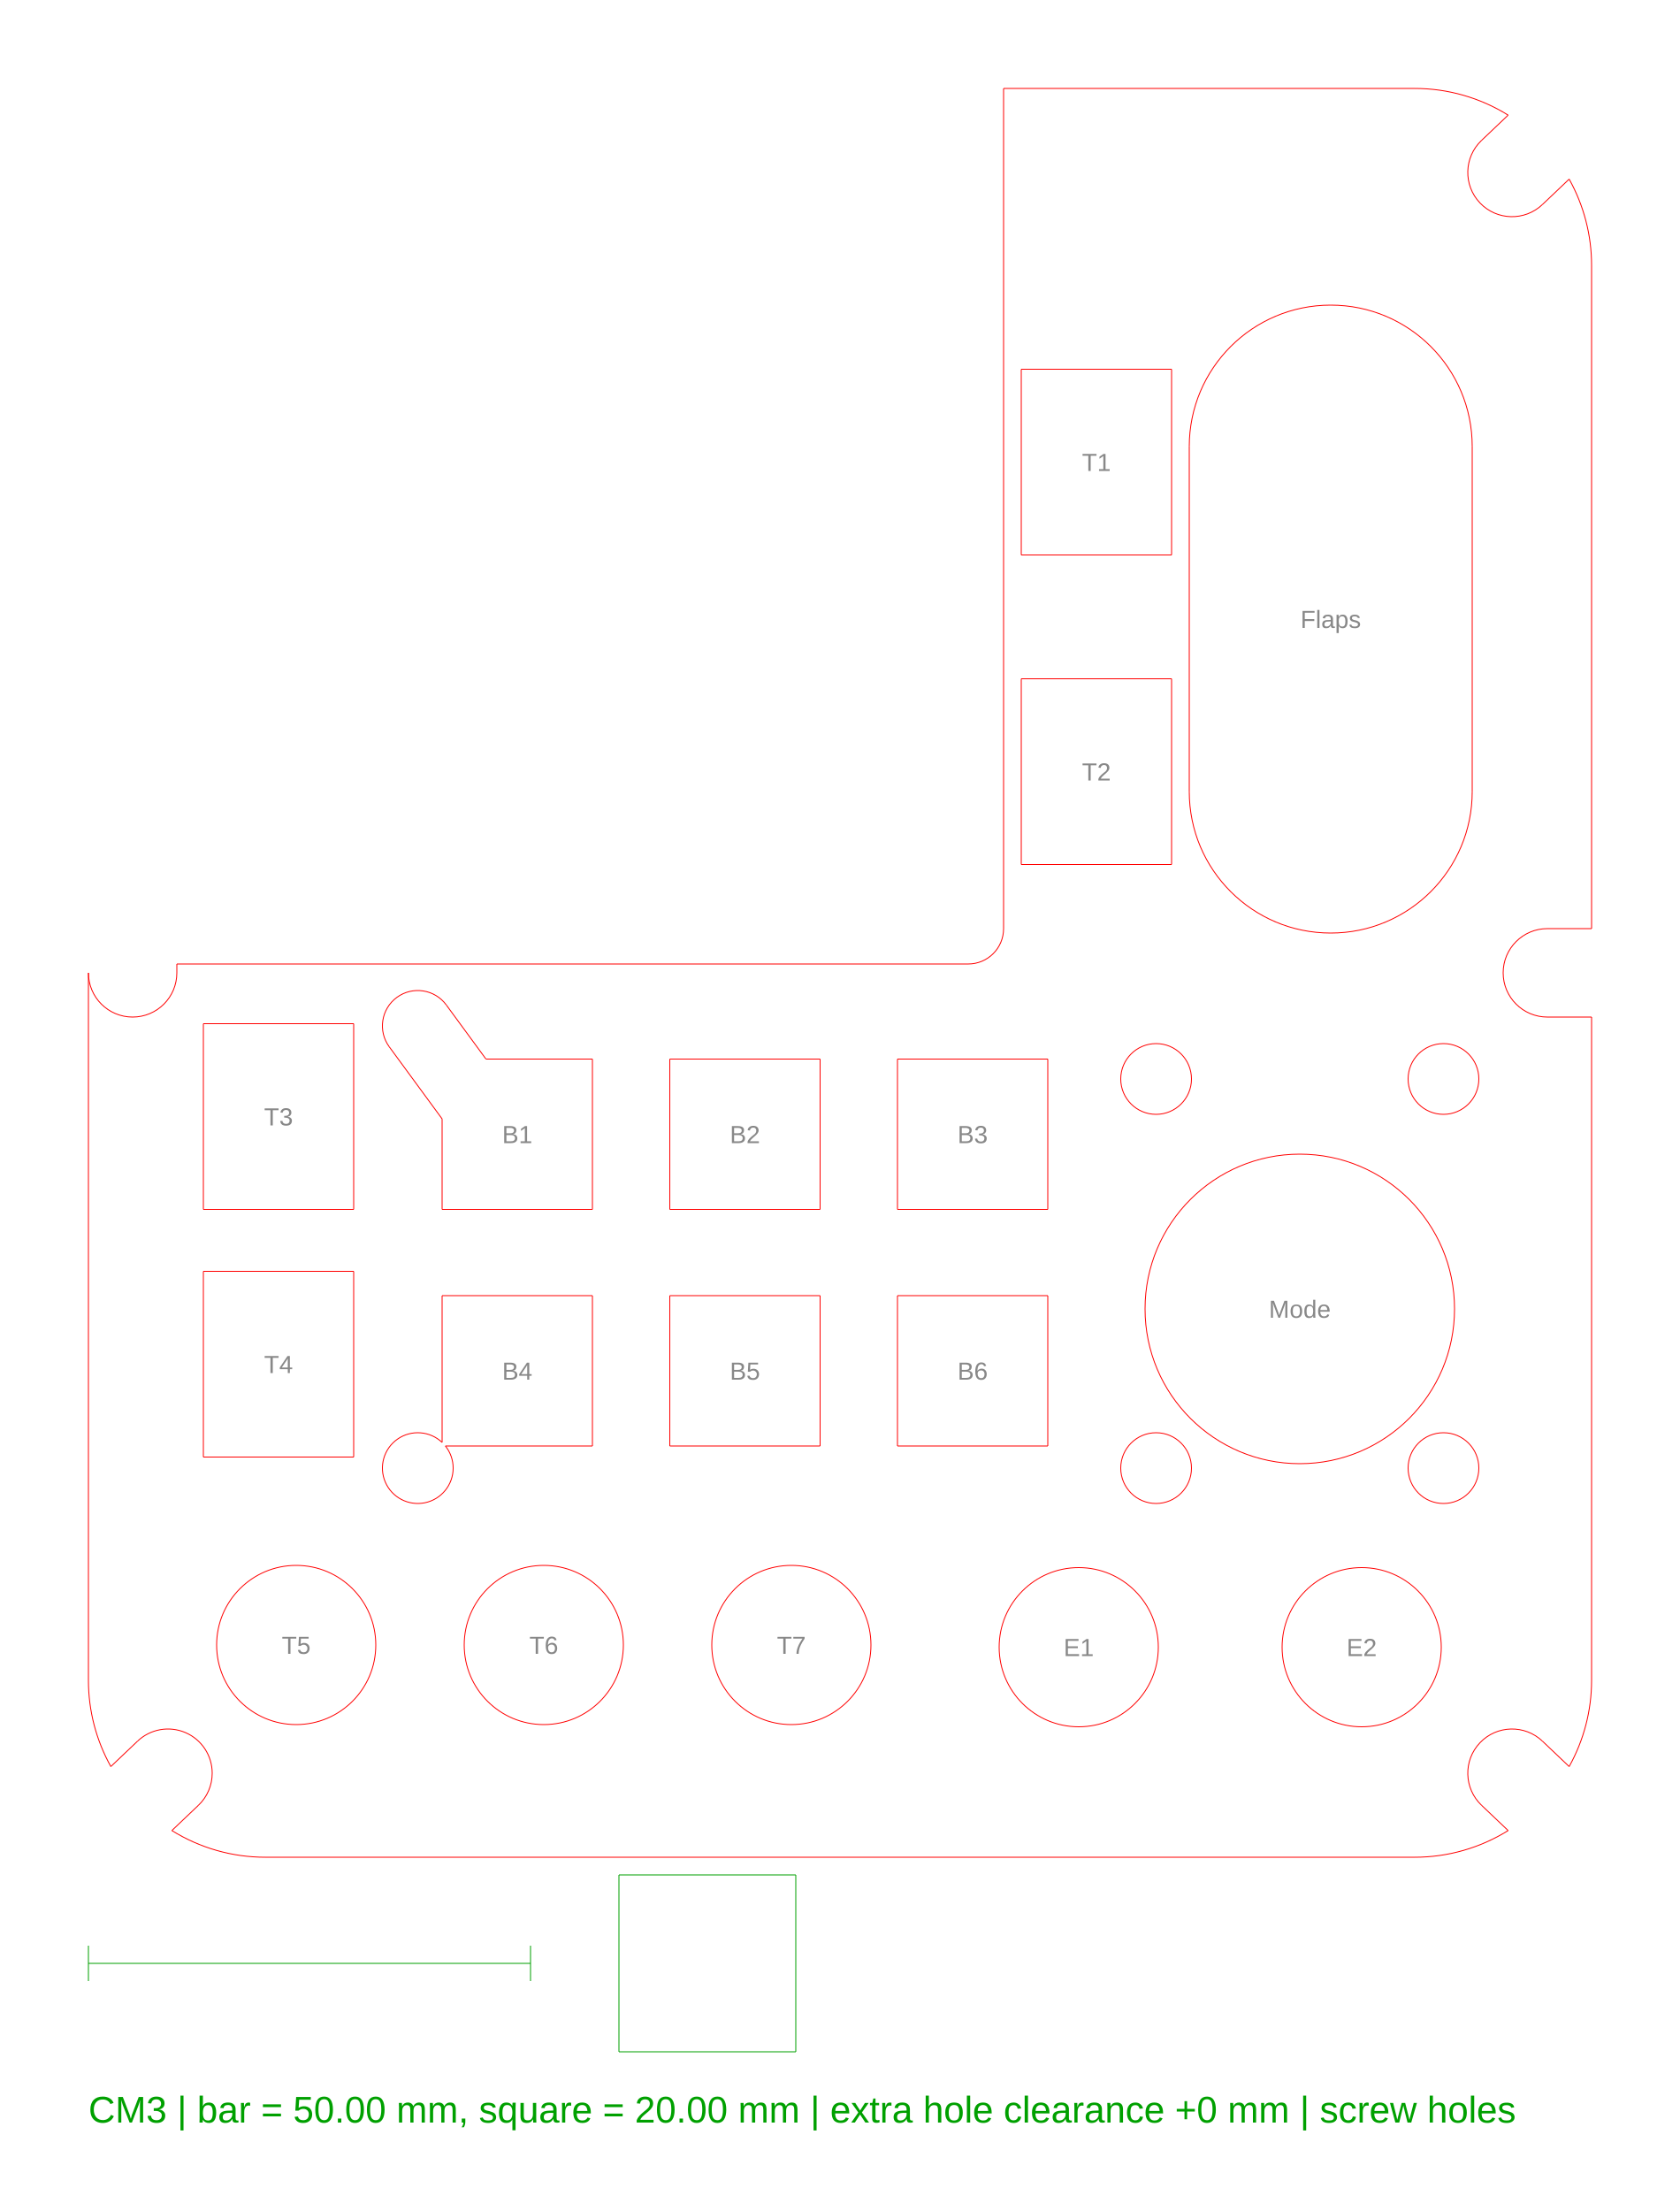
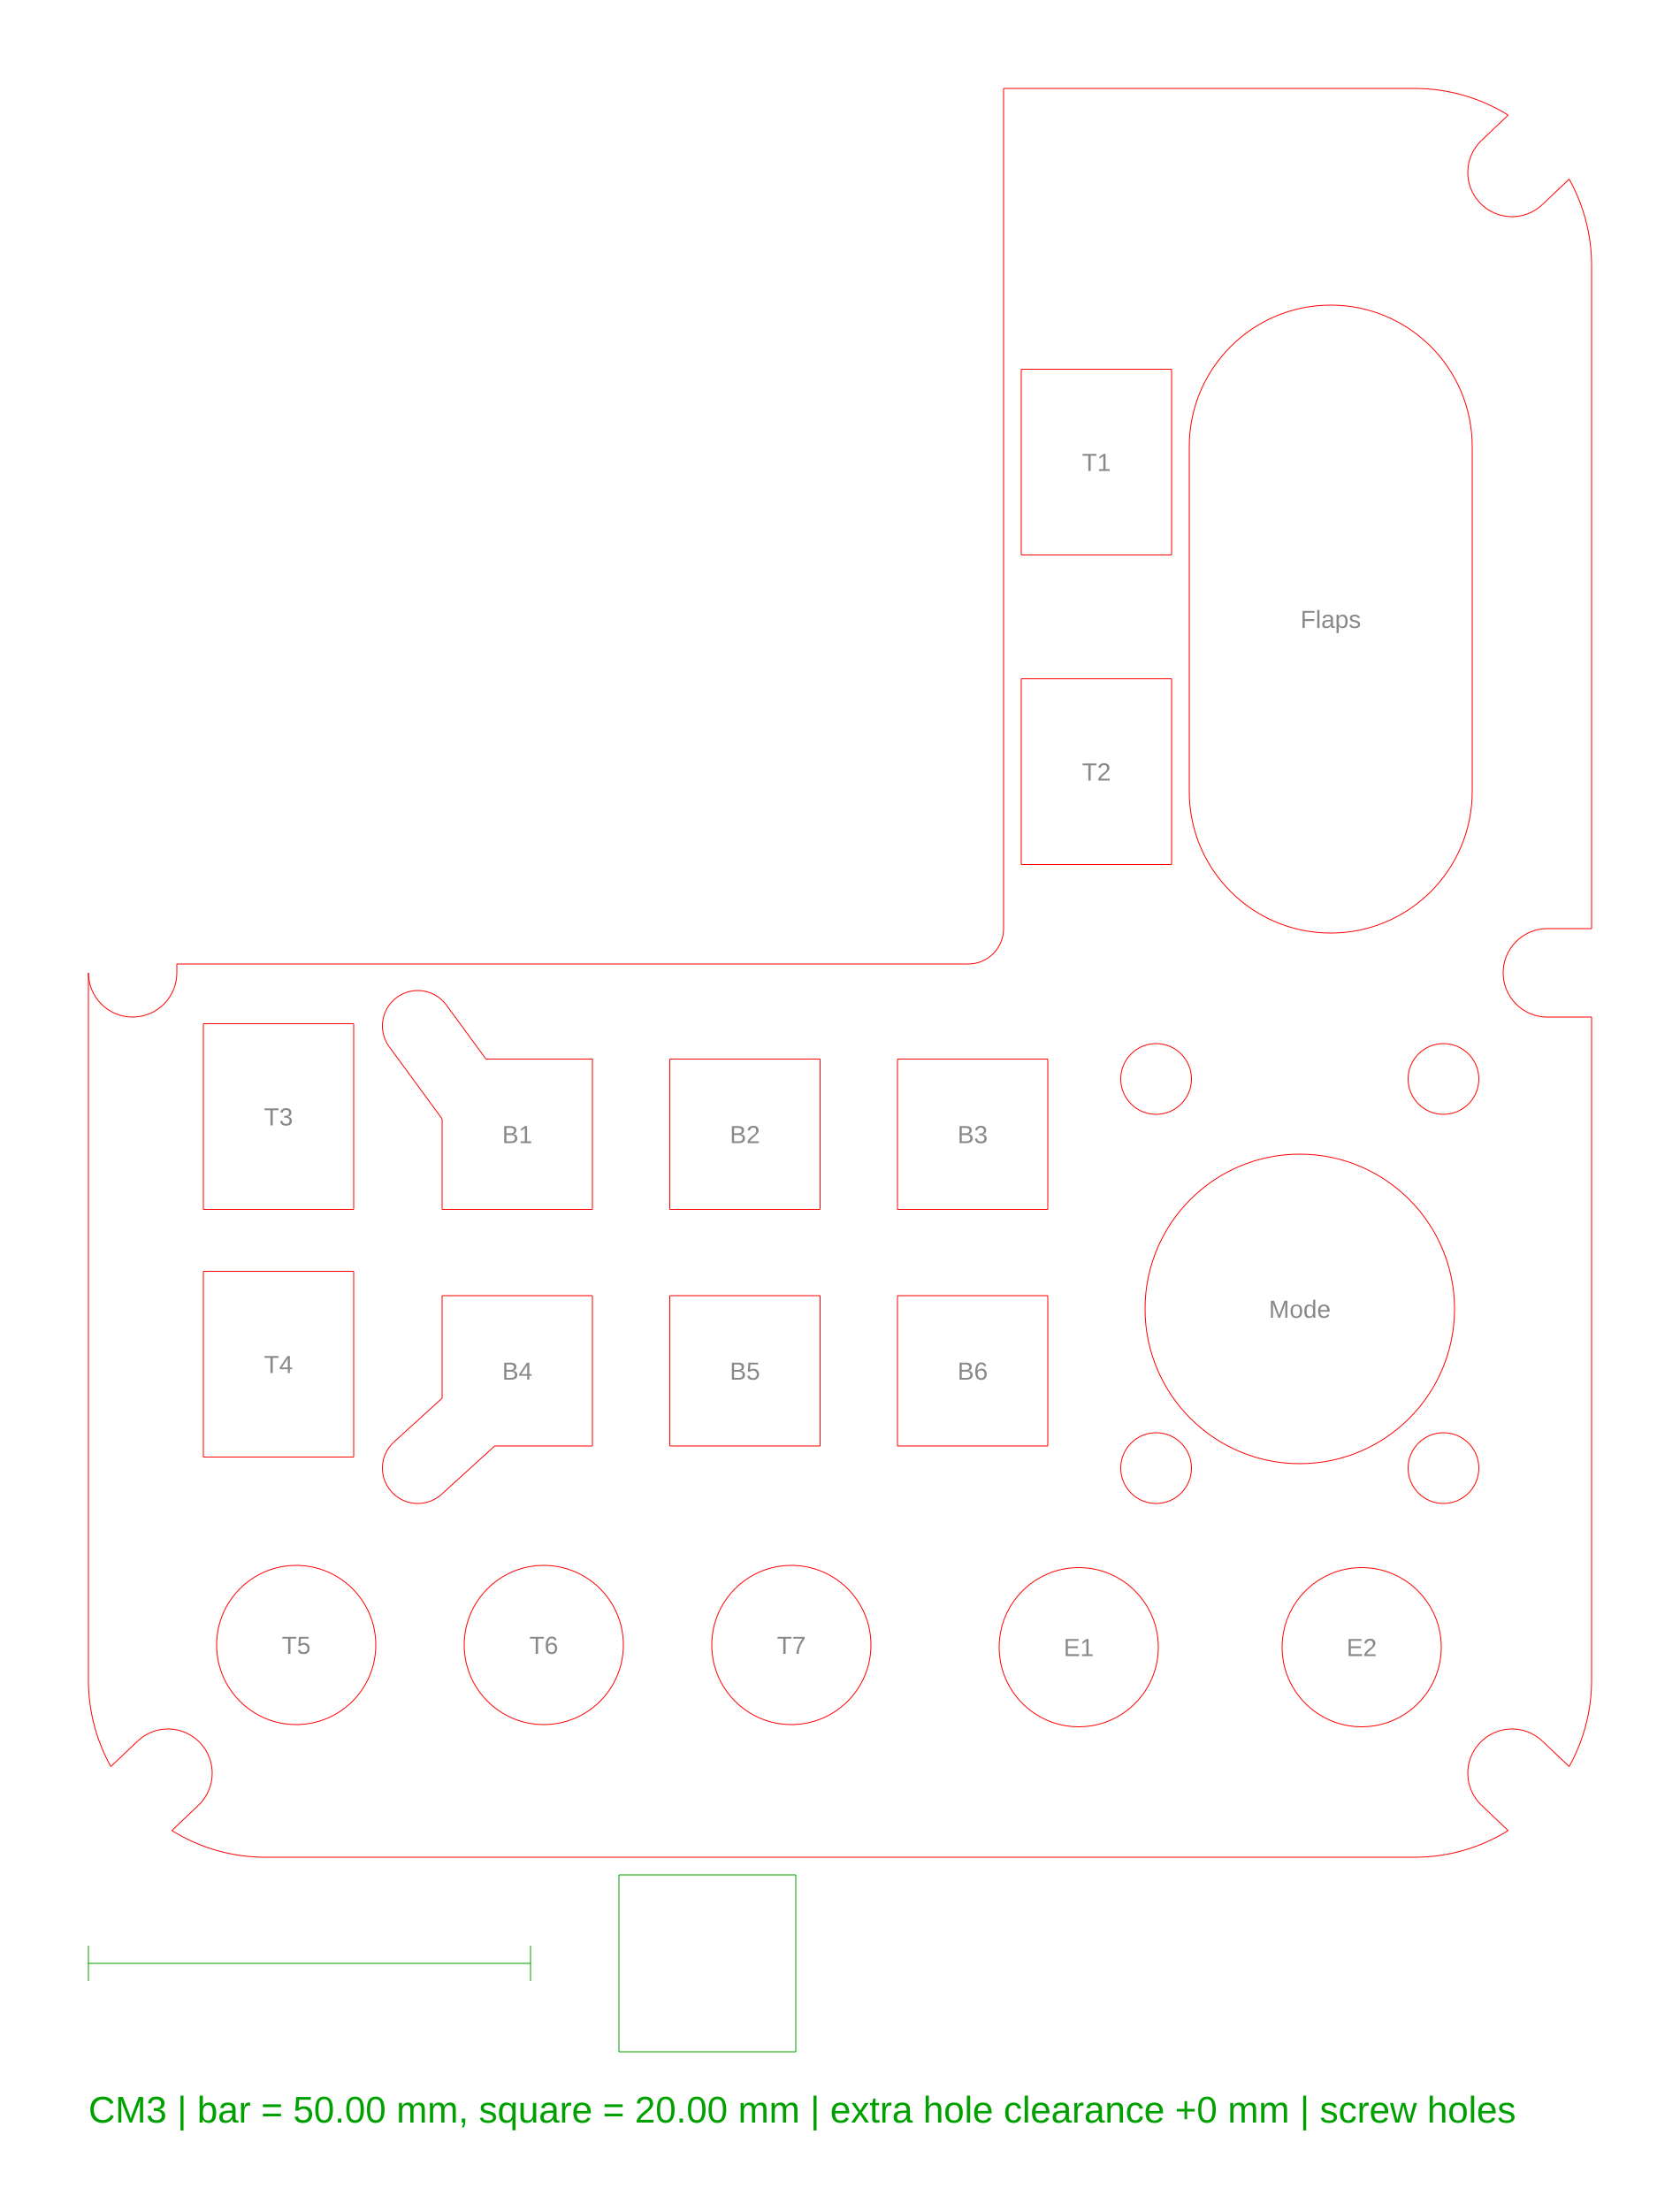
<svg xmlns="http://www.w3.org/2000/svg" width="190mm" height="250mm" viewBox="0 0 190 250">
  <path d="M 10 190 A 20 20 0 0 0 12.535 199.746" fill="none" stroke="#ff0000" stroke-width="0.1" />
  <path d="M 19.437 206.983 A 20 20 0 0 0 30 210" fill="none" stroke="#ff0000" stroke-width="0.1" />
  <path d="M 160 210 A 20 20 0 0 0 170.563 206.983" fill="none" stroke="#ff0000" stroke-width="0.1" />
  <path d="M 177.464 199.747 A 20 20 0 0 0 180 190" fill="none" stroke="#ff0000" stroke-width="0.1" />
  <path d="M 180 30 A 20 20 0 0 0 177.464 20.253" fill="none" stroke="#ff0000" stroke-width="0.1" />
  <path d="M 170.563 13.017 A 20 20 0 0 0 160 10" fill="none" stroke="#ff0000" stroke-width="0.1" />
  <path d="M 109.5 109 A 4 4 0 0 0 113.5 105" fill="none" stroke="#ff0000" stroke-width="0.1" />
  <line x1="30" y1="210" x2="160" y2="210" fill="none" stroke="#ff0000" stroke-width="0.1" />
  <line x1="180" y1="190" x2="180" y2="115" fill="none" stroke="#ff0000" stroke-width="0.1" />
  <line x1="180" y1="105" x2="180" y2="30" fill="none" stroke="#ff0000" stroke-width="0.1" />
  <line x1="160" y1="10" x2="113.5" y2="10" fill="none" stroke="#ff0000" stroke-width="0.1" />
  <line x1="113.5" y1="10" x2="113.5" y2="105" fill="none" stroke="#ff0000" stroke-width="0.1" />
  <line x1="109.5" y1="109" x2="20" y2="109" fill="none" stroke="#ff0000" stroke-width="0.1" />
  <line x1="10" y1="110" x2="10" y2="190" fill="none" stroke="#ff0000" stroke-width="0.1" />
  <line x1="150.49" y1="105.5" x2="150.51" y2="105.5" fill="none" stroke="#ff0000" stroke-width="0.1" />
  <line x1="166.5" y1="89.51" x2="166.5" y2="50.49" fill="none" stroke="#ff0000" stroke-width="0.1" />
  <line x1="150.51" y1="34.5" x2="150.49" y2="34.5" fill="none" stroke="#ff0000" stroke-width="0.1" />
  <line x1="134.5" y1="50.49" x2="134.5" y2="89.51" fill="none" stroke="#ff0000" stroke-width="0.1" />
  <path d="M 150.51 105.5 A 15.99 15.99 0 0 0 166.5 89.51" fill="none" stroke="#ff0000" stroke-width="0.1" />
  <path d="M 166.5 50.49 A 15.99 15.99 0 0 0 150.51 34.5" fill="none" stroke="#ff0000" stroke-width="0.1" />
  <path d="M 150.49 34.5 A 15.99 15.99 0 0 0 134.5 50.49" fill="none" stroke="#ff0000" stroke-width="0.1" />
  <path d="M 134.5 89.51 A 15.99 15.99 0 0 0 150.49 105.5" fill="none" stroke="#ff0000" stroke-width="0.1" />
  <line x1="115.5" y1="97.75" x2="132.5" y2="97.75" fill="none" stroke="#ff0000" stroke-width="0.1" />
  <line x1="132.5" y1="97.75" x2="132.5" y2="76.75" fill="none" stroke="#ff0000" stroke-width="0.1" />
  <line x1="132.5" y1="76.75" x2="115.5" y2="76.75" fill="none" stroke="#ff0000" stroke-width="0.1" />
  <line x1="115.5" y1="76.75" x2="115.5" y2="97.75" fill="none" stroke="#ff0000" stroke-width="0.1" />
  <line x1="23" y1="136.75" x2="40" y2="136.75" fill="none" stroke="#ff0000" stroke-width="0.1" />
  <line x1="40" y1="136.75" x2="40" y2="115.75" fill="none" stroke="#ff0000" stroke-width="0.1" />
  <line x1="40" y1="115.75" x2="23" y2="115.75" fill="none" stroke="#ff0000" stroke-width="0.1" />
  <line x1="23" y1="115.75" x2="23" y2="136.75" fill="none" stroke="#ff0000" stroke-width="0.1" />
  <line x1="23" y1="164.75" x2="40" y2="164.75" fill="none" stroke="#ff0000" stroke-width="0.1" />
  <line x1="40" y1="164.75" x2="40" y2="143.75" fill="none" stroke="#ff0000" stroke-width="0.1" />
  <line x1="40" y1="143.75" x2="23" y2="143.75" fill="none" stroke="#ff0000" stroke-width="0.1" />
  <line x1="23" y1="143.75" x2="23" y2="164.75" fill="none" stroke="#ff0000" stroke-width="0.1" />
  <line x1="115.5" y1="62.75" x2="132.5" y2="62.75" fill="none" stroke="#ff0000" stroke-width="0.1" />
  <line x1="132.5" y1="62.75" x2="132.5" y2="41.75" fill="none" stroke="#ff0000" stroke-width="0.1" />
  <line x1="132.5" y1="41.75" x2="115.5" y2="41.75" fill="none" stroke="#ff0000" stroke-width="0.1" />
  <line x1="115.5" y1="41.75" x2="115.5" y2="62.75" fill="none" stroke="#ff0000" stroke-width="0.1" />
  <line x1="50" y1="136.75" x2="67" y2="136.75" fill="none" stroke="#ff0000" stroke-width="0.1" />
  <line x1="67" y1="136.75" x2="67" y2="119.75" fill="none" stroke="#ff0000" stroke-width="0.1" />
  <line x1="67" y1="119.75" x2="54.96" y2="119.75" fill="none" stroke="#ff0000" stroke-width="0.1" />
  <line x1="50" y1="126.514" x2="50" y2="136.75" fill="none" stroke="#ff0000" stroke-width="0.1" />
  <line x1="75.75" y1="136.75" x2="92.75" y2="136.75" fill="none" stroke="#ff0000" stroke-width="0.1" />
  <line x1="92.75" y1="136.75" x2="92.75" y2="119.75" fill="none" stroke="#ff0000" stroke-width="0.1" />
  <line x1="92.75" y1="119.75" x2="75.75" y2="119.75" fill="none" stroke="#ff0000" stroke-width="0.1" />
  <line x1="75.75" y1="119.75" x2="75.75" y2="136.75" fill="none" stroke="#ff0000" stroke-width="0.1" />
  <line x1="101.5" y1="136.75" x2="118.5" y2="136.75" fill="none" stroke="#ff0000" stroke-width="0.1" />
  <line x1="118.5" y1="136.75" x2="118.5" y2="119.75" fill="none" stroke="#ff0000" stroke-width="0.1" />
  <line x1="118.5" y1="119.75" x2="101.5" y2="119.75" fill="none" stroke="#ff0000" stroke-width="0.1" />
  <line x1="101.5" y1="119.75" x2="101.5" y2="136.75" fill="none" stroke="#ff0000" stroke-width="0.1" />
-   <line x1="50.373" y1="163.5" x2="67" y2="163.5" fill="none" stroke="#ff0000" stroke-width="0.1" />
+   <line x1="55.946" y1="163.5" x2="67" y2="163.5" fill="none" stroke="#ff0000" stroke-width="0.1" />
  <line x1="67" y1="163.5" x2="67" y2="146.5" fill="none" stroke="#ff0000" stroke-width="0.1" />
  <line x1="67" y1="146.5" x2="50" y2="146.5" fill="none" stroke="#ff0000" stroke-width="0.1" />
-   <line x1="50" y1="146.5" x2="50" y2="163.095" fill="none" stroke="#ff0000" stroke-width="0.1" />
+   <line x1="50" y1="146.5" x2="50" y2="158.094" fill="none" stroke="#ff0000" stroke-width="0.1" />
  <line x1="75.75" y1="163.5" x2="92.75" y2="163.5" fill="none" stroke="#ff0000" stroke-width="0.1" />
  <line x1="92.75" y1="163.5" x2="92.75" y2="146.5" fill="none" stroke="#ff0000" stroke-width="0.1" />
  <line x1="92.75" y1="146.5" x2="75.75" y2="146.5" fill="none" stroke="#ff0000" stroke-width="0.1" />
  <line x1="75.75" y1="146.5" x2="75.75" y2="163.5" fill="none" stroke="#ff0000" stroke-width="0.1" />
  <line x1="101.5" y1="163.5" x2="118.5" y2="163.5" fill="none" stroke="#ff0000" stroke-width="0.1" />
  <line x1="118.5" y1="163.5" x2="118.5" y2="146.5" fill="none" stroke="#ff0000" stroke-width="0.1" />
  <line x1="118.5" y1="146.5" x2="101.5" y2="146.5" fill="none" stroke="#ff0000" stroke-width="0.1" />
  <line x1="101.5" y1="146.5" x2="101.5" y2="163.5" fill="none" stroke="#ff0000" stroke-width="0.1" />
  <circle cx="147" cy="148" r="17.5" fill="none" stroke="#ff0000" stroke-width="0.1" />
  <circle cx="33.5" cy="186" r="9" fill="none" stroke="#ff0000" stroke-width="0.1" />
  <circle cx="61.5" cy="186" r="9" fill="none" stroke="#ff0000" stroke-width="0.1" />
  <circle cx="89.5" cy="186" r="9" fill="none" stroke="#ff0000" stroke-width="0.1" />
  <circle cx="122" cy="186.25" r="9" fill="none" stroke="#ff0000" stroke-width="0.1" />
  <circle cx="154" cy="186.25" r="9" fill="none" stroke="#ff0000" stroke-width="0.1" />
  <path d="M 23.999 200.5 A 5 5 0 0 0 15.554 196.876" fill="none" stroke="#ff0000" stroke-width="0.1" />
  <path d="M 22.444 204.124 A 5 5 0 0 0 23.999 200.5" fill="none" stroke="#ff0000" stroke-width="0.1" />
-   <path d="M 174.445 196.876 A 5 5 0 0 0 167.555 204.124" fill="none" stroke="#ff0000" stroke-width="0.1" />
+   <path d="M 174.445 196.876 A 5 5 0 1 0 167.555 204.124" fill="none" stroke="#ff0000" stroke-width="0.1" />
  <path d="M 167.555 15.876 A 5 5 0 1 0 174.445 23.124" fill="none" stroke="#ff0000" stroke-width="0.1" />
  <path d="M 10 110 A 5 5 0 0 0 20 110" fill="none" stroke="#ff0000" stroke-width="0.1" />
  <path d="M 175 105 A 5 5 0 0 0 175 115" fill="none" stroke="#ff0000" stroke-width="0.1" />
  <path d="M 50.476 113.635 A 4 4 0 0 0 44.024 118.365" fill="none" stroke="#ff0000" stroke-width="0.1" />
-   <path d="M 51.25 166 A 4 4 0 0 0 50.373 163.5" fill="none" stroke="#ff0000" stroke-width="0.1" />
-   <path d="M 50 163.095 A 4 4 0 1 0 51.25 166" fill="none" stroke="#ff0000" stroke-width="0.1" />
+   <path d="M 44.559 163.04 A 4 4 0 0 0 49.941 168.96" fill="none" stroke="#ff0000" stroke-width="0.1" />
  <circle cx="130.75" cy="122" r="4" fill="none" stroke="#ff0000" stroke-width="0.1" />
  <circle cx="130.75" cy="166" r="4" fill="none" stroke="#ff0000" stroke-width="0.1" />
  <circle cx="163.25" cy="122" r="4" fill="none" stroke="#ff0000" stroke-width="0.1" />
  <circle cx="163.25" cy="166" r="4" fill="none" stroke="#ff0000" stroke-width="0.1" />
  <line x1="15.554" y1="196.876" x2="12.535" y2="199.746" fill="none" stroke="#ff0000" stroke-width="0.1" />
  <line x1="19.437" y1="206.983" x2="22.444" y2="204.124" fill="none" stroke="#ff0000" stroke-width="0.1" />
  <line x1="167.555" y1="204.124" x2="170.563" y2="206.983" fill="none" stroke="#ff0000" stroke-width="0.1" />
  <line x1="177.464" y1="199.747" x2="174.445" y2="196.876" fill="none" stroke="#ff0000" stroke-width="0.1" />
  <line x1="174.445" y1="23.124" x2="177.464" y2="20.253" fill="none" stroke="#ff0000" stroke-width="0.1" />
  <line x1="170.563" y1="13.017" x2="167.555" y2="15.876" fill="none" stroke="#ff0000" stroke-width="0.1" />
  <line x1="20" y1="110" x2="20" y2="109" fill="none" stroke="#ff0000" stroke-width="0.1" />
  <line x1="175" y1="115" x2="180" y2="115" fill="none" stroke="#ff0000" stroke-width="0.1" />
  <line x1="180" y1="105" x2="175" y2="105" fill="none" stroke="#ff0000" stroke-width="0.1" />
  <line x1="44.024" y1="118.365" x2="50" y2="126.514" fill="none" stroke="#ff0000" stroke-width="0.1" />
  <line x1="54.96" y1="119.75" x2="50.476" y2="113.635" fill="none" stroke="#ff0000" stroke-width="0.1" />
+   <line x1="49.941" y1="168.96" x2="55.946" y2="163.5" fill="none" stroke="#ff0000" stroke-width="0.1" />
+   <line x1="50" y1="158.094" x2="44.559" y2="163.04" fill="none" stroke="#ff0000" stroke-width="0.1" />
  <text x="150.5" y="71" font-family="Arial, Helvetica, sans-serif" font-size="2.8" text-anchor="middle" fill="#888888">Flaps</text>
  <text x="124" y="88.25" font-family="Arial, Helvetica, sans-serif" font-size="2.8" text-anchor="middle" fill="#888888">T2</text>
  <text x="31.5" y="127.25" font-family="Arial, Helvetica, sans-serif" font-size="2.8" text-anchor="middle" fill="#888888">T3</text>
  <text x="31.5" y="155.25" font-family="Arial, Helvetica, sans-serif" font-size="2.8" text-anchor="middle" fill="#888888">T4</text>
  <text x="124" y="53.25" font-family="Arial, Helvetica, sans-serif" font-size="2.8" text-anchor="middle" fill="#888888">T1</text>
  <text x="58.5" y="129.25" font-family="Arial, Helvetica, sans-serif" font-size="2.8" text-anchor="middle" fill="#888888">B1</text>
  <text x="84.25" y="129.25" font-family="Arial, Helvetica, sans-serif" font-size="2.8" text-anchor="middle" fill="#888888">B2</text>
  <text x="110" y="129.25" font-family="Arial, Helvetica, sans-serif" font-size="2.8" text-anchor="middle" fill="#888888">B3</text>
  <text x="58.5" y="156" font-family="Arial, Helvetica, sans-serif" font-size="2.8" text-anchor="middle" fill="#888888">B4</text>
  <text x="84.25" y="156" font-family="Arial, Helvetica, sans-serif" font-size="2.8" text-anchor="middle" fill="#888888">B5</text>
  <text x="110" y="156" font-family="Arial, Helvetica, sans-serif" font-size="2.8" text-anchor="middle" fill="#888888">B6</text>
  <text x="147" y="149" font-family="Arial, Helvetica, sans-serif" font-size="2.8" text-anchor="middle" fill="#888888">Mode</text>
  <text x="33.5" y="187" font-family="Arial, Helvetica, sans-serif" font-size="2.8" text-anchor="middle" fill="#888888">T5</text>
  <text x="61.5" y="187" font-family="Arial, Helvetica, sans-serif" font-size="2.8" text-anchor="middle" fill="#888888">T6</text>
  <text x="89.5" y="187" font-family="Arial, Helvetica, sans-serif" font-size="2.8" text-anchor="middle" fill="#888888">T7</text>
  <text x="122" y="187.25" font-family="Arial, Helvetica, sans-serif" font-size="2.8" text-anchor="middle" fill="#888888">E1</text>
  <text x="154" y="187.25" font-family="Arial, Helvetica, sans-serif" font-size="2.8" text-anchor="middle" fill="#888888">E2</text>
  <line x1="10" y1="222" x2="60" y2="222" fill="none" stroke="#00a000" stroke-width="0.1" />
  <line x1="10" y1="224" x2="10" y2="220" fill="none" stroke="#00a000" stroke-width="0.1" />
  <line x1="60" y1="224" x2="60" y2="220" fill="none" stroke="#00a000" stroke-width="0.1" />
  <line x1="70" y1="232" x2="90" y2="232" fill="none" stroke="#00a000" stroke-width="0.1" />
  <line x1="90" y1="232" x2="90" y2="212" fill="none" stroke="#00a000" stroke-width="0.1" />
  <line x1="90" y1="212" x2="70" y2="212" fill="none" stroke="#00a000" stroke-width="0.1" />
  <line x1="70" y1="212" x2="70" y2="232" fill="none" stroke="#00a000" stroke-width="0.1" />
  <text x="10" y="240" font-family="Arial, Helvetica, sans-serif" font-size="4.2" text-anchor="start" fill="#00a000">CM3  |  bar = 50.00 mm, square = 20.00 mm  |  extra hole clearance +0 mm  |  screw holes</text>
</svg>
